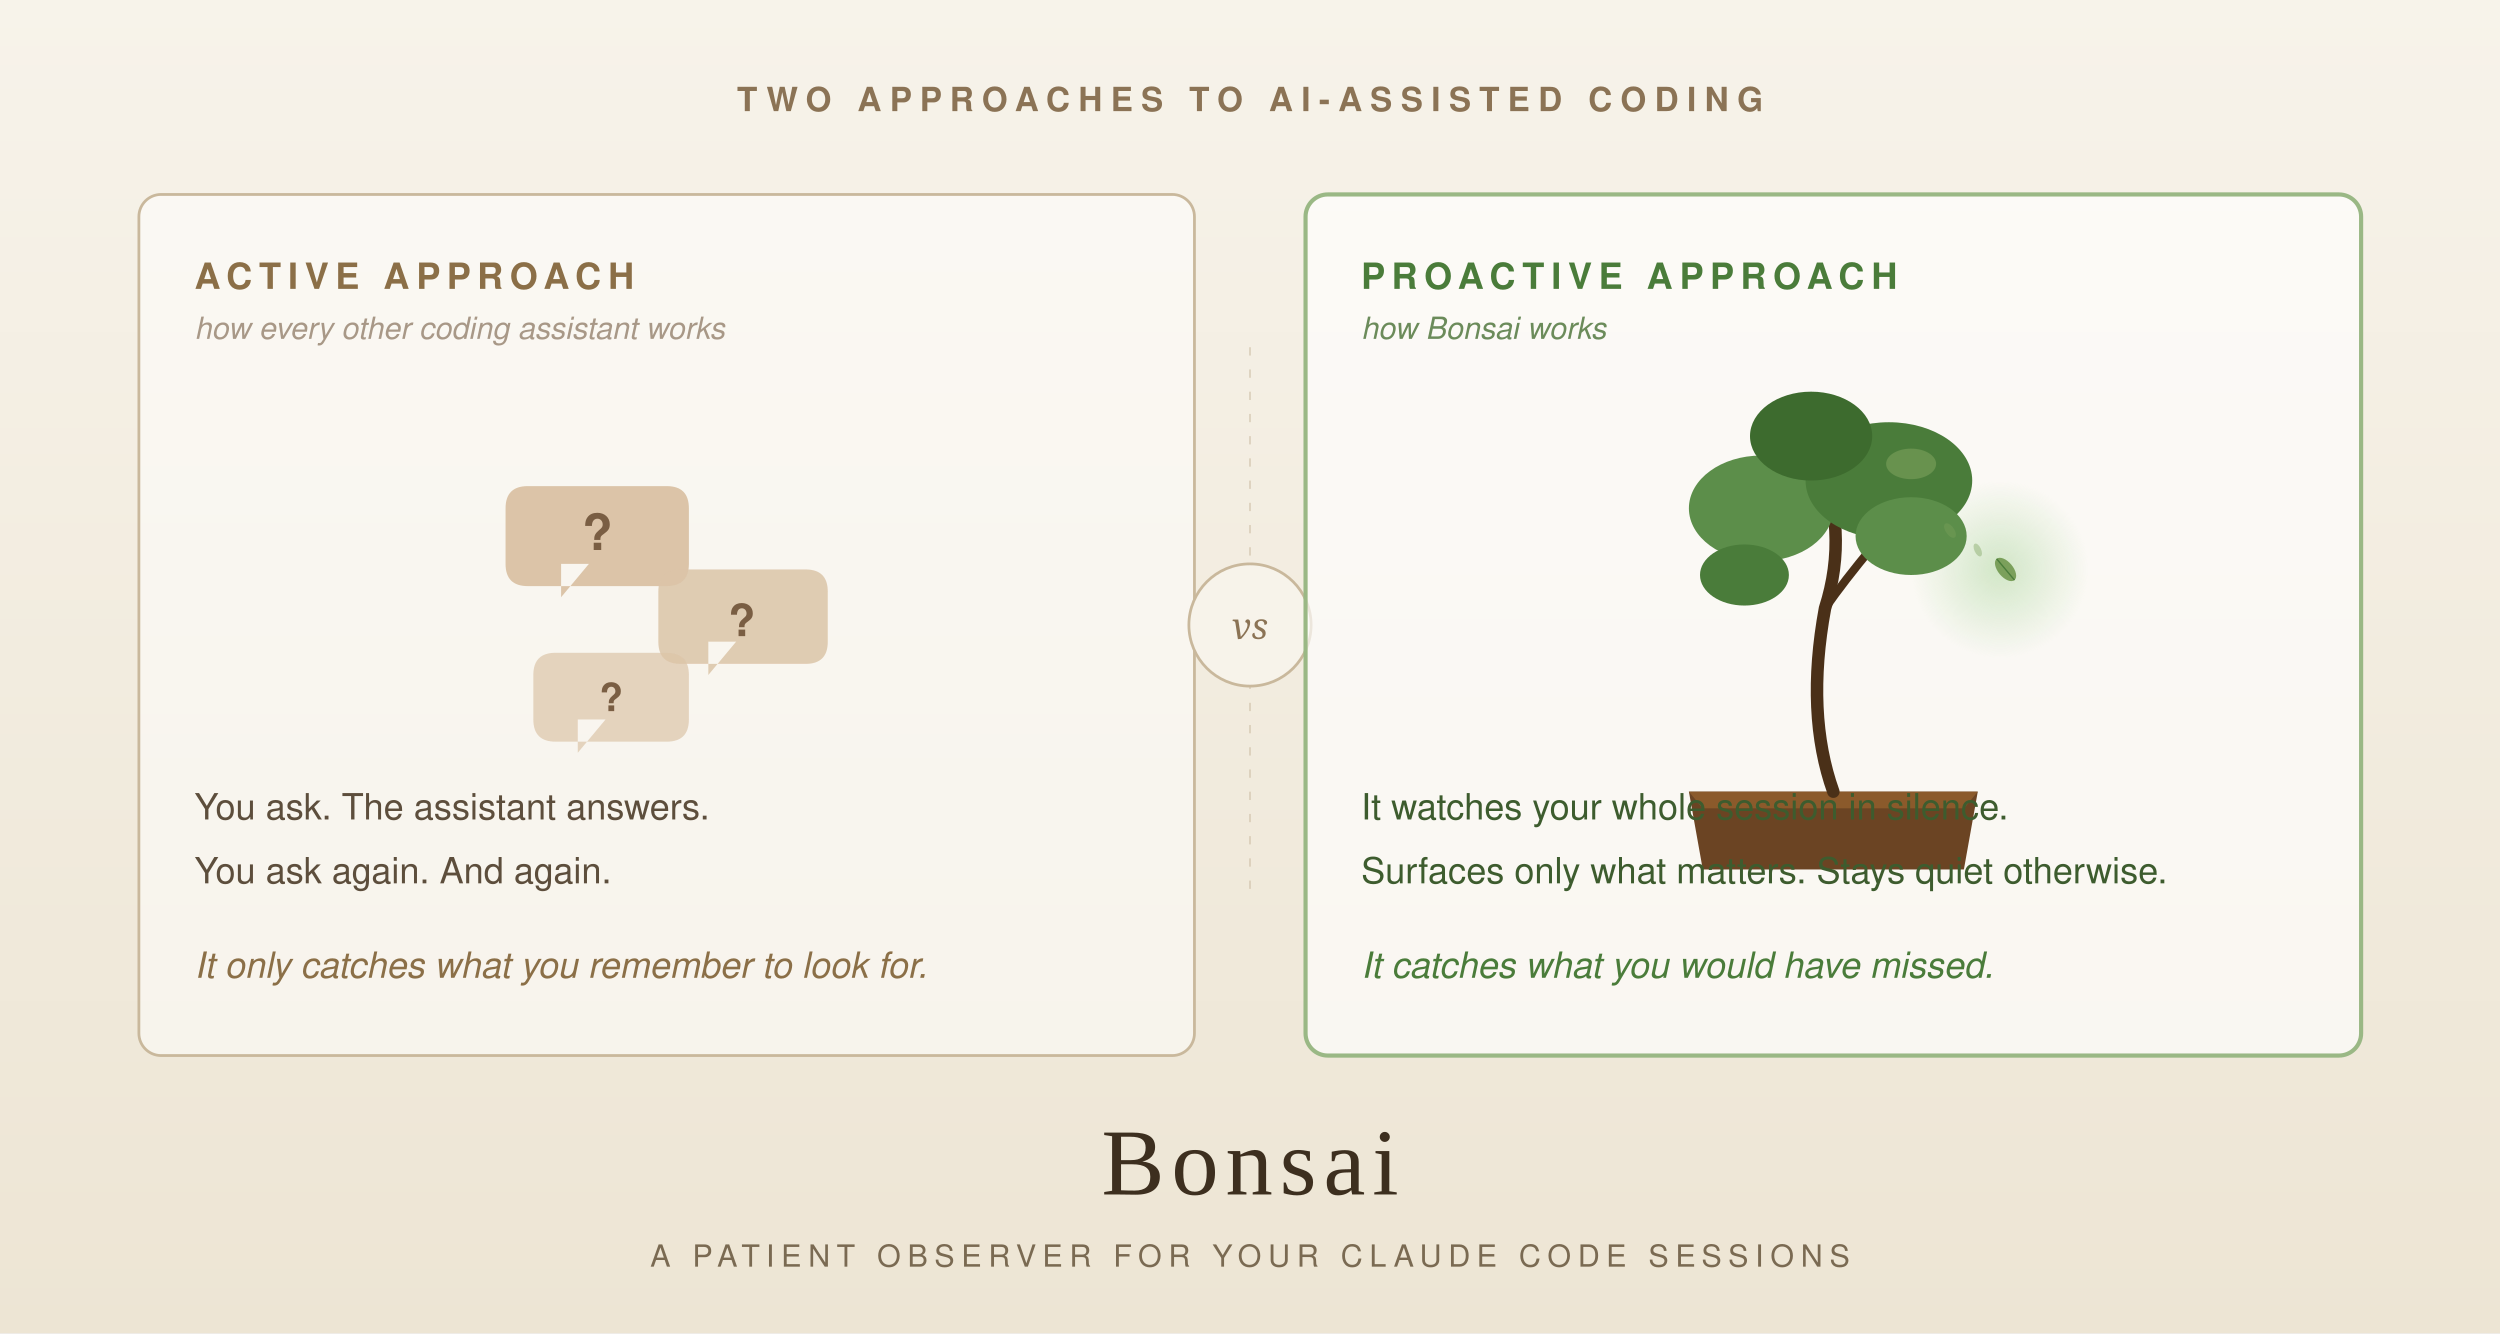
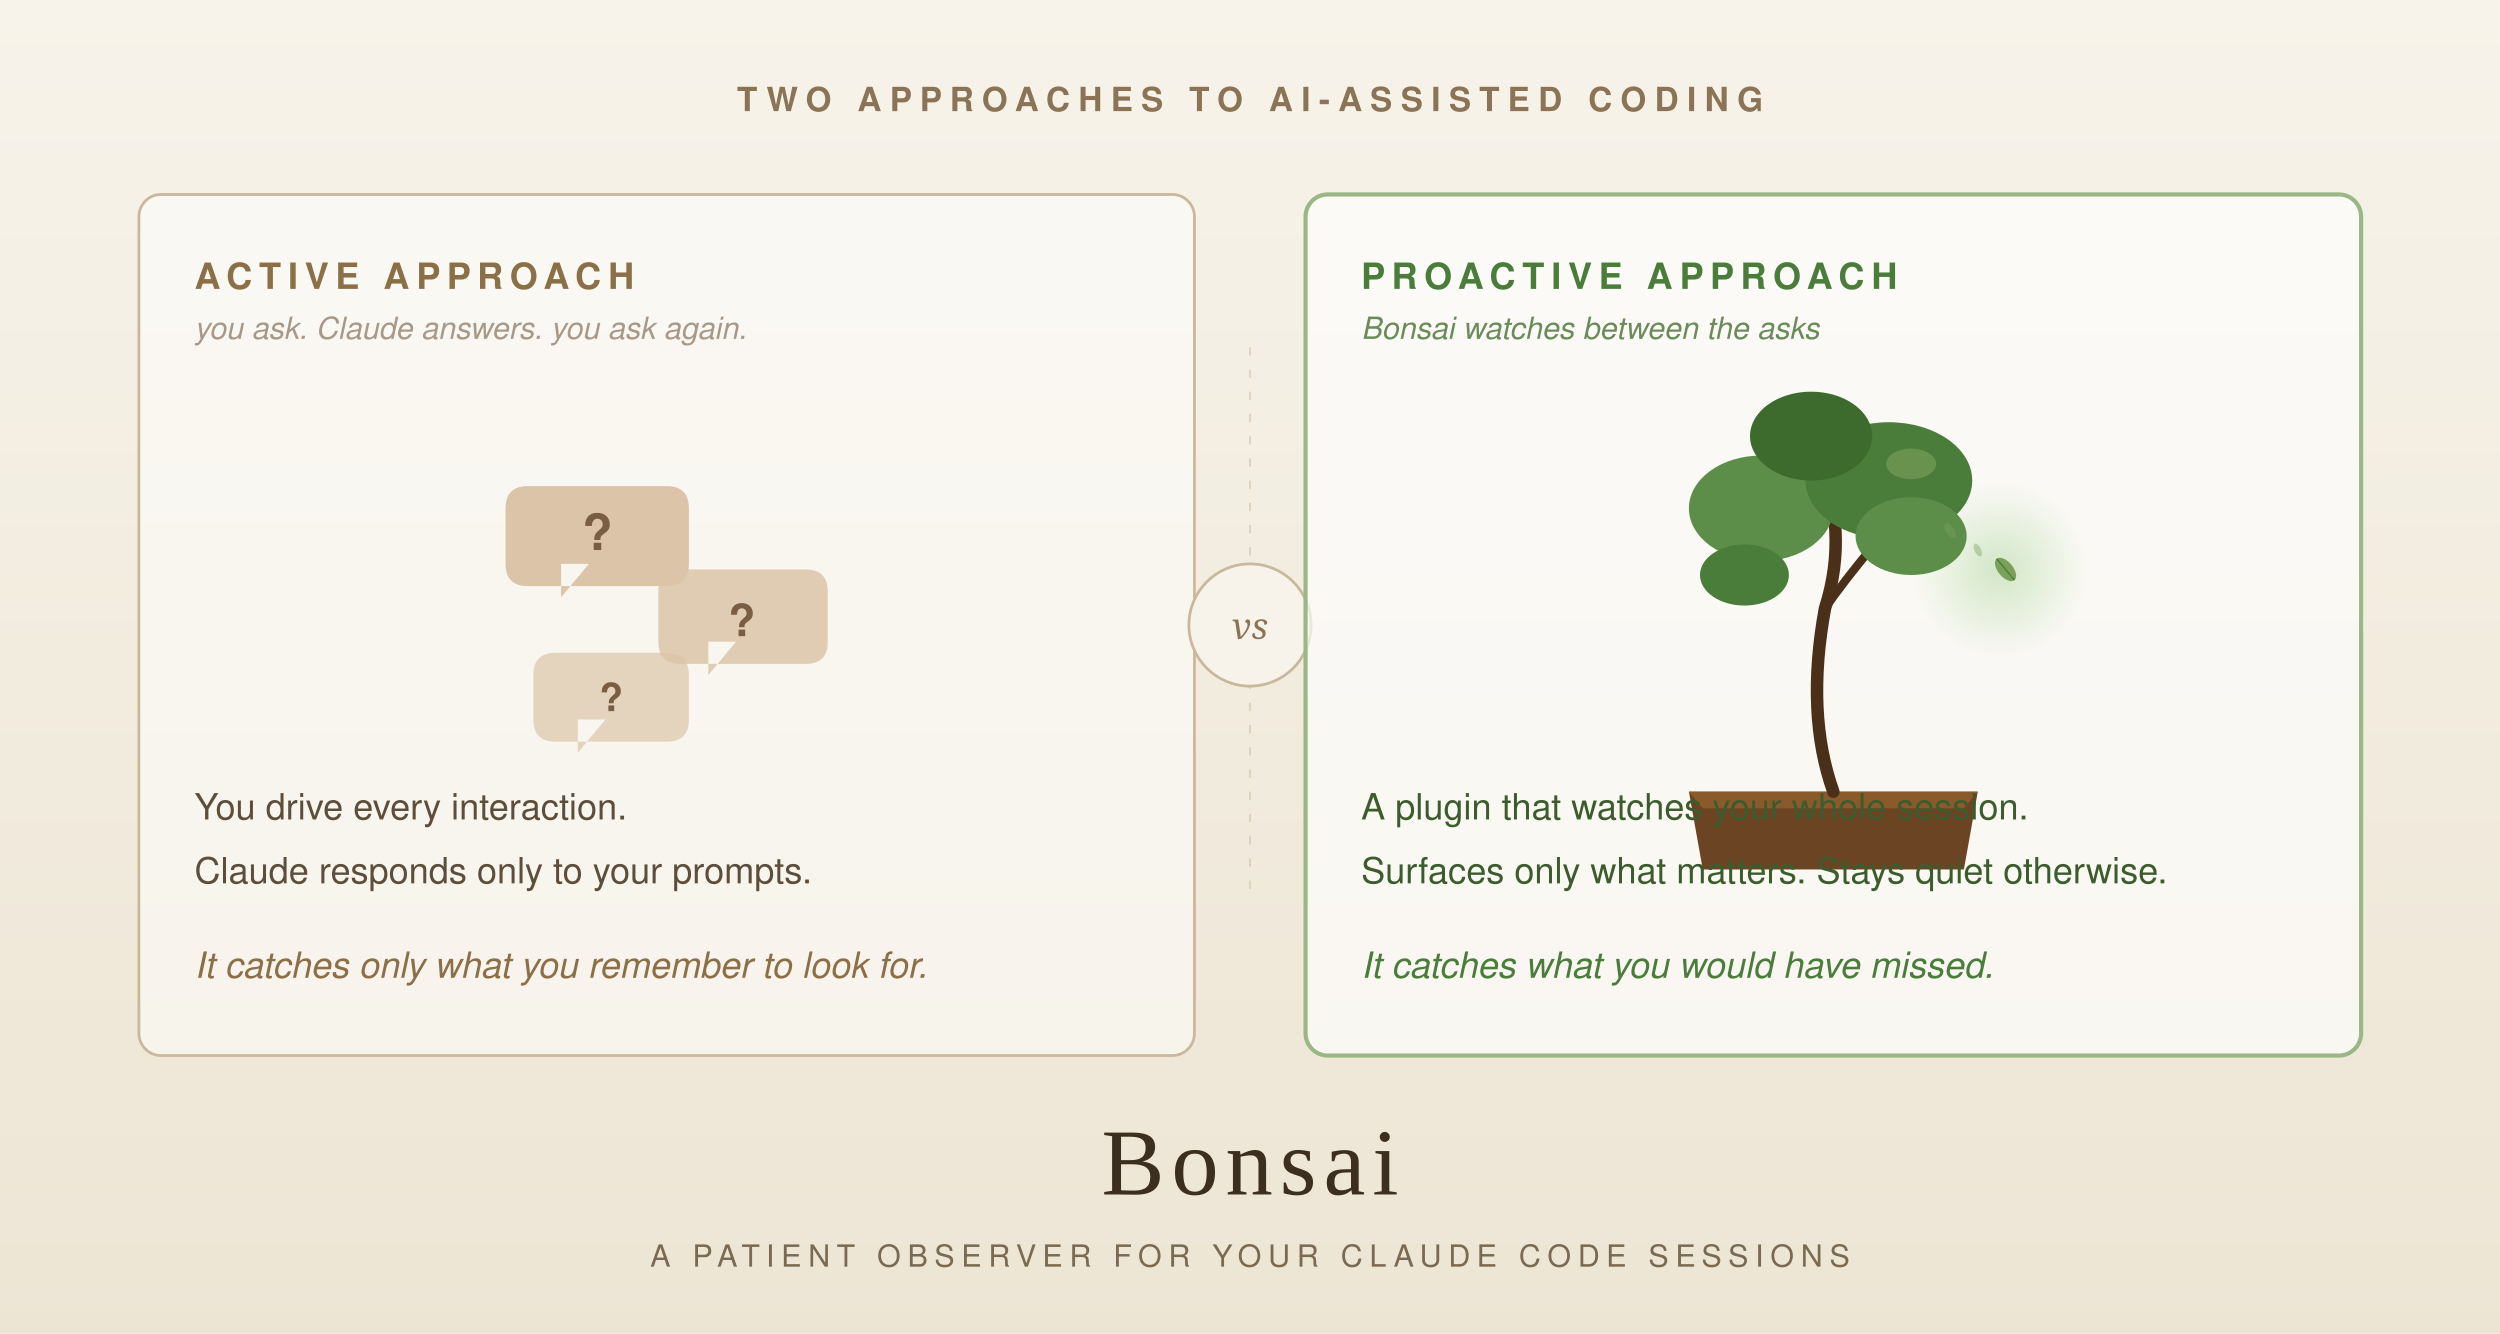
<svg xmlns="http://www.w3.org/2000/svg" viewBox="0 0 900 480" role="img" aria-label="Bonsai: from the active approach to the proactive approach for AI-assisted coding">
  <defs>
    <linearGradient id="bgGrad" x1="0%" y1="0%" x2="0%" y2="100%">
      <stop offset="0%" stop-color="#f7f3ea" />
      <stop offset="100%" stop-color="#ede5d4" />
    </linearGradient>
    <radialGradient id="leafGlow" cx="50%" cy="50%">
      <stop offset="0%" stop-color="#a8d49a" stop-opacity="0.5" />
      <stop offset="100%" stop-color="#a8d49a" stop-opacity="0" />
    </radialGradient>
  </defs>
  <rect width="900" height="480" fill="url(#bgGrad)" />
  <text x="450" y="40" font-family="Helvetica, sans-serif" font-size="12" fill="#8b7355" text-anchor="middle" letter-spacing="3" font-weight="600">TWO APPROACHES TO AI-ASSISTED CODING</text>
  <g transform="translate(50, 70)">
    <rect x="0" y="0" width="380" height="310" rx="8" ry="8" fill="#ffffff" fill-opacity="0.5" stroke="#c9b89c" stroke-width="1" />
    <text x="20" y="34" font-family="Helvetica, sans-serif" font-size="13" fill="#8b6f47" font-weight="700" letter-spacing="2.5">ACTIVE APPROACH</text>
-     <text x="20" y="52" font-family="Helvetica, sans-serif" font-size="11" fill="#a89887" font-style="italic">how every other coding assistant works</text>
+     <text x="20" y="52" font-family="Helvetica, sans-serif" font-size="11" fill="#a89887" font-style="italic">you ask. Claude answers. you ask again.</text>
    <g transform="translate(190, 130)" opacity="0.8">
      <path d="M -50 -25 q -8 0 -8 8 v 20 q 0 8 8 8 h 50 q 8 0 8 -8 v -20 q 0 -8 -8 -8 z m 22 28 l -10 12 v -12 z" fill="#d4b896" />
      <text x="-25" y="-2" font-family="Helvetica, sans-serif" font-size="18" fill="#5a3818" text-anchor="middle" font-weight="700">?</text>
      <path d="M 5 5 q -8 0 -8 8 v 18 q 0 8 8 8 h 45 q 8 0 8 -8 v -18 q 0 -8 -8 -8 z m 20 26 l -10 12 v -12 z" fill="#d4b896" opacity="0.85" />
      <text x="27" y="29" font-family="Helvetica, sans-serif" font-size="16" fill="#5a3818" text-anchor="middle" font-weight="700">?</text>
      <path d="M -40 35 q -8 0 -8 8 v 16 q 0 8 8 8 h 40 q 8 0 8 -8 v -16 q 0 -8 -8 -8 z m 18 24 l -10 12 v -12 z" fill="#d4b896" opacity="0.7" />
      <text x="-20" y="56" font-family="Helvetica, sans-serif" font-size="14" fill="#5a3818" text-anchor="middle" font-weight="700">?</text>
    </g>
    <g font-family="Helvetica, sans-serif" font-size="13" fill="#5d4e3c">
-       <text x="20" y="225">You ask. The assistant answers.</text>
-       <text x="20" y="248">You ask again. And again.</text>
-       <text x="20" y="282" fill="#8b6f47" font-style="italic">It only catches what you remember to look for.</text>
+       <text x="20" y="225">You drive every interaction.</text>
+       <text x="20" y="248">Claude responds only to your prompts.</text>
+       <text x="20" y="282" fill="#8b6f47" font-style="italic">It catches only what you remember to look for.</text>
    </g>
  </g>
  <g transform="translate(450, 225)">
    <line x1="0" y1="-100" x2="0" y2="100" stroke="#c9b89c" stroke-width="0.5" stroke-dasharray="3 5" opacity="0.7" />
    <circle cx="0" cy="0" r="22" fill="#f7f3ea" stroke="#c9b89c" stroke-width="1" />
    <text x="0" y="5" font-family="Georgia, serif" font-size="13" fill="#8b7355" text-anchor="middle" font-style="italic">vs</text>
  </g>
  <g transform="translate(470, 70)">
    <rect x="0" y="0" width="380" height="310" rx="8" ry="8" fill="#ffffff" fill-opacity="0.65" stroke="#9ab885" stroke-width="1.5" />
    <text x="20" y="34" font-family="Helvetica, sans-serif" font-size="13" fill="#4a7c3a" font-weight="700" letter-spacing="2.5">PROACTIVE APPROACH</text>
-     <text x="20" y="52" font-family="Helvetica, sans-serif" font-size="11" fill="#6b8b5a" font-style="italic">how Bonsai works</text>
+     <text x="20" y="52" font-family="Helvetica, sans-serif" font-size="11" fill="#6b8b5a" font-style="italic">Bonsai watches between the asks</text>
    <g transform="translate(190, 165)">
      <circle cx="60" cy="-30" r="32" fill="url(#leafGlow)" />
      <path d="M -52 50 L -47 78 L 47 78 L 52 50 Z" fill="#6b4423" />
      <path d="M -52 50 L 52 50 L 47 56 L -47 56 Z" fill="#8b5a2b" />
      <path d="M 0 50 Q -10 22 -3 -16 Q 6 -44 -6 -72" stroke="#4a3018" stroke-width="4.5" fill="none" stroke-linecap="round" />
      <path d="M -3 -16 Q 4 -26 14 -38" stroke="#4a3018" stroke-width="3" fill="none" stroke-linecap="round" />
      <path d="M -5 -52 Q -16 -58 -28 -52" stroke="#4a3018" stroke-width="3" fill="none" stroke-linecap="round" />
      <ellipse cx="-26" cy="-52" rx="26" ry="19" fill="#5c8e4a" />
      <ellipse cx="20" cy="-62" rx="30" ry="21" fill="#4a7c3a" />
      <ellipse cx="-8" cy="-78" rx="22" ry="16" fill="#3d6b2e" />
      <ellipse cx="28" cy="-42" rx="20" ry="14" fill="#5c8e4a" />
      <ellipse cx="-32" cy="-28" rx="16" ry="11" fill="#4a7c3a" />
      <ellipse cx="28" cy="-68" rx="9" ry="5.5" fill="#7ba05b" opacity="0.6" />
      <g opacity="0.4">
        <ellipse cx="42" cy="-44" rx="3" ry="1.5" fill="#7ba05b" transform="rotate(55 42 -44)" />
        <ellipse cx="52" cy="-37" rx="2.5" ry="1.2" fill="#7ba05b" transform="rotate(65 52 -37)" />
      </g>
      <g transform="translate(62, -30) rotate(50)">
        <ellipse cx="0" cy="0" rx="5" ry="2.7" fill="#7ba05b" />
        <line x1="-5" y1="0" x2="5" y2="0" stroke="#4a7c3a" stroke-width="0.5" />
      </g>
    </g>
    <g font-family="Helvetica, sans-serif" font-size="13" fill="#3d5c2e">
-       <text x="20" y="225">It watches your whole session in silence.</text>
+       <text x="20" y="225">A plugin that watches your whole session.</text>
      <text x="20" y="248">Surfaces only what matters. Stays quiet otherwise.</text>
      <text x="20" y="282" fill="#4a7c3a" font-style="italic">It catches what you would have missed.</text>
    </g>
  </g>
  <text x="450" y="430" font-family="Georgia, 'Times New Roman', serif" font-size="34" fill="#3d2f1f" font-weight="400" text-anchor="middle" letter-spacing="2.5">Bonsai</text>
  <text x="450" y="456" font-family="Helvetica, sans-serif" font-size="11" fill="#7a6a52" text-anchor="middle" letter-spacing="2.4">A PATIENT OBSERVER FOR YOUR CLAUDE CODE SESSIONS</text>
</svg>
